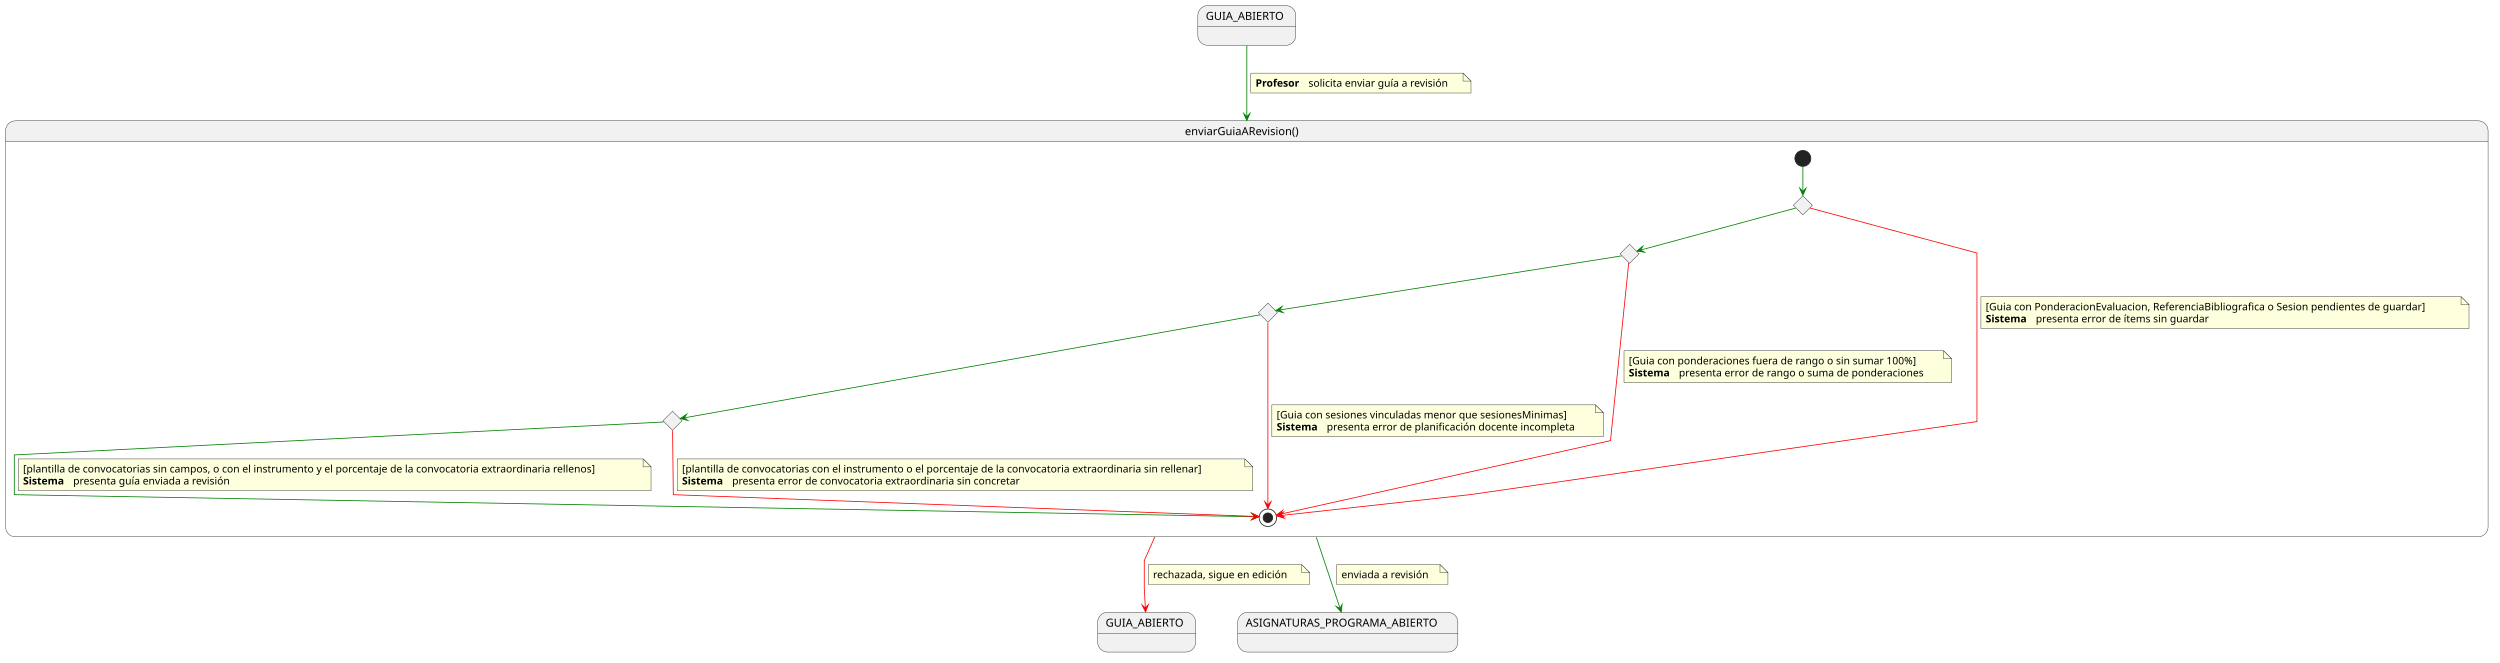
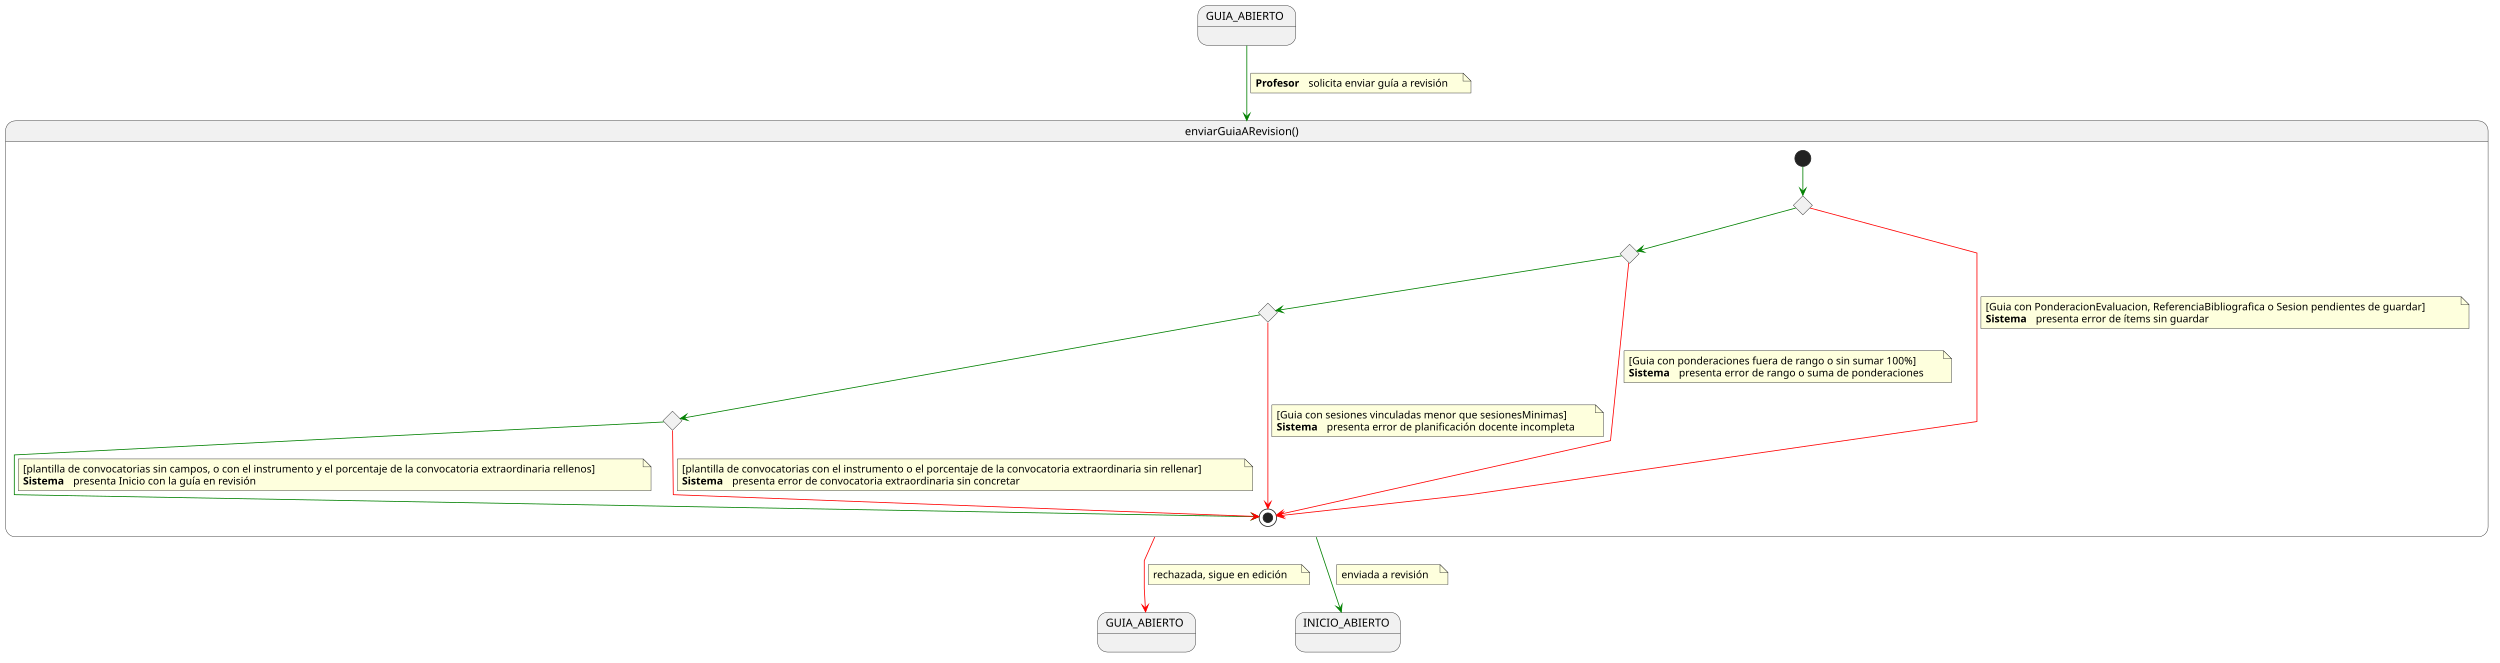
<svg xmlns="http://www.w3.org/2000/svg" version="1.1" data-diagram-type="STATE" style="width:3145px;height:834px;background:#FFFFFF;" width="3145px" height="834px" viewBox="0 0 3145 834" zoomAndPan="magnify" preserveAspectRatio="none" contentStyleType="text/css">
  <defs />
  <g font-family="sans-serif" lengthAdjust="spacing">
    <g class="entity" data-qualified-name="GUIA_ABIERTO" id="ent0001" data-source-line="3">
      <rect x="1506.87" y="7" width="123.257" height="50" fill="#F1F1F1" style="stroke:#181818;stroke-width:0.5;" rx="12.5" ry="12.5" />
      <line x1="1506.87" y1="33.297" x2="1630.127" y2="33.297" style="stroke:#181818;stroke-width:0.5;" />
      <text x="1516.87" y="24.995" fill="#000" font-size="14" textLength="103.257">GUIA_ABIERTO</text>
    </g>
    <g class="entity" data-qualified-name="GUIA_ABIERTO_SALIDA" id="ent0002" data-source-line="4">
      <rect x="1380.87" y="770.3" width="123.257" height="50" fill="#F1F1F1" style="stroke:#181818;stroke-width:0.5;" rx="12.5" ry="12.5" />
      <line x1="1380.87" y1="796.597" x2="1504.127" y2="796.597" style="stroke:#181818;stroke-width:0.5;" />
      <text x="1390.87" y="788.295" fill="#000" font-size="14" textLength="103.257">GUIA_ABIERTO</text>
    </g>
-     <g class="entity" data-qualified-name="ASIGNATURAS_PROGRAMA_ABIERTOS_SALIDA" id="ent0003" data-source-line="5">
-       <rect x="1557.03" y="770.3" width="276.936" height="50" fill="#F1F1F1" style="stroke:#181818;stroke-width:0.5;" rx="12.5" ry="12.5" />
-       <line x1="1557.03" y1="796.597" x2="1833.966" y2="796.597" style="stroke:#181818;stroke-width:0.5;" />
-       <text x="1567.03" y="788.295" fill="#000" font-size="14" textLength="256.936">ASIGNATURAS_PROGRAMA_ABIERTO</text>
+     <g class="entity" data-qualified-name="INICIO_ABIERTO_SALIDA" id="ent0003" data-source-line="5">
+       <rect x="1629.45" y="770.3" width="132.109" height="50" fill="#F1F1F1" style="stroke:#181818;stroke-width:0.5;" rx="12.5" ry="12.5" />
+       <line x1="1629.45" y1="796.597" x2="1761.559" y2="796.597" style="stroke:#181818;stroke-width:0.5;" />
+       <text x="1639.45" y="788.295" fill="#000" font-size="14" textLength="112.109">INICIO_ABIERTO</text>
    </g>
    <g class="entity" data-qualified-name="enviarGuiaARevision" id="ent0004" data-source-line="12">
      <path d="M19.5,152 L3117.5,152 A12.5,12.5 0 0 1 3130,164.5 L3130,178.297 L7,178.297 L7,164.5 A12.5,12.5 0 0 1 19.5,152" fill="#F1F1F1" />
      <rect x="7" y="152" width="3123" height="523.297" fill="none" style="stroke:#181818;stroke-width:0.5;" rx="12.5" ry="12.5" />
      <line x1="7" y1="178.297" x2="3130" y2="178.297" style="stroke:#181818;stroke-width:0.5;" />
      <text x="1490.587" y="169.995" fill="#000" font-size="14" textLength="155.825">enviarGuiaARevision()</text>
      <g class="entity" data-qualified-name="enviarGuiaARevision.c1" id="ent0005">
        <polygon points="2268,246.297,2280,258.297,2268,270.297,2256,258.297,2268,246.297" fill="#F1F1F1" style="stroke:#181818;stroke-width:0.5;stroke-linejoin:miter;stroke-miterlimit:10;" />
      </g>
      <g class="entity" data-qualified-name="enviarGuiaARevision.c2" id="ent0006">
        <polygon points="2050,307.297,2062,319.297,2050,331.297,2038,319.297,2050,307.297" fill="#F1F1F1" style="stroke:#181818;stroke-width:0.5;stroke-linejoin:miter;stroke-miterlimit:10;" />
      </g>
      <g class="entity" data-qualified-name="enviarGuiaARevision.c3" id="ent0007">
        <polygon points="1595,381.297,1607,393.297,1595,405.297,1583,393.297,1595,381.297" fill="#F1F1F1" style="stroke:#181818;stroke-width:0.5;stroke-linejoin:miter;stroke-miterlimit:10;" />
      </g>
      <g class="entity" data-qualified-name="enviarGuiaARevision.c4" id="ent0008">
        <polygon points="846,517.297,858,529.297,846,541.297,834,529.297,846,517.297" fill="#F1F1F1" style="stroke:#181818;stroke-width:0.5;stroke-linejoin:miter;stroke-miterlimit:10;" />
      </g>
      <g class="start_entity" data-qualified-name="enviarGuiaARevision..start.enviarGuiaARevision" id="ent0010" data-source-line="19">
        <ellipse cx="2268" cy="199.297" rx="10" ry="10" fill="#222" style="stroke:#222;stroke-width:1;" />
      </g>
      <g class="end_entity" data-qualified-name="enviarGuiaARevision..end.enviarGuiaARevision" id="ent0012" data-source-line="21">
        <ellipse cx="1595" cy="651.297" rx="11" ry="11" fill="none" style="stroke:#222;stroke-width:1;" />
        <ellipse cx="1595" cy="651.297" rx="6" ry="6" fill="#222" style="stroke:#222;stroke-width:1;" />
      </g>
      <g class="link" data-entity-1="ent0010" data-entity-2="ent0005" id="lnk11" data-source-line="19" data-link-type="dependency">
        <path d="M2268,209.707 C2268,219.577 2268,230.087 2268,240.707" style="stroke:#008000;stroke-width:1;" fill="none" id="*start*enviarGuiaARevision-to-c1" />
        <polygon points="2268,245.707,2272,236.707,2268,240.707,2264,236.707,2268,245.707" fill="#008000" style="stroke:#008000;stroke-width:1;stroke-linejoin:miter;stroke-miterlimit:10;" />
      </g>
      <g class="link" data-entity-1="ent0005" data-entity-2="ent0012" id="lnk13" data-source-line="21" data-link-type="dependency">
        <path d="M2277.13,261.757 C2318.58,272.927 2487,318.297 2487,318.297 C2487,318.297 2487,318.297 2487,530.297 C2487,530.297 1849,622.297 1849,622.297 C1849,622.297 1660.37,643.089 1611.21,648.509" style="stroke:#F00;stroke-width:1;" fill="none" id="c1-to-*end*enviarGuiaARevision" />
        <polygon points="1606.24,649.057,1615.624,652.046,1611.21,648.509,1614.747,644.095,1606.24,649.057" fill="#F00" style="stroke:#F00;stroke-width:1;stroke-linejoin:miter;stroke-miterlimit:10;" />
        <path d="M2492,373.297 L2492,413.297 L3106,413.297 L3106,383.297 L3096,373.297 L2492,373.297" style="stroke:#181818;stroke-width:0.5;" fill="#FEFFDD" />
        <path d="M3096,373.297 L3096,383.297 L3106,383.297 L3096,373.297" style="stroke:#181818;stroke-width:0.5;" fill="#FEFFDD" />
        <text x="2498" y="390.364" fill="#000" font-size="13" textLength="593.347">[Guia con PonderacionEvaluacion, ReferenciaBibliografica o Sesion pendientes de guardar]</text>
        <text x="2498" y="405.497" fill="#000" font-size="13" textLength="58.906" font-weight="700">Sistema</text>
        <text x="2561.039" y="405.497" fill="#000" font-size="13" textLength="232.699">presenta error de ítems sin guardar</text>
      </g>
      <g class="link" data-entity-1="ent0005" data-entity-2="ent0006" id="lnk14" data-source-line="27" data-link-type="dependency">
        <path d="M2258.91,261.757 C2223.45,271.357 2099.476,304.911 2063.956,314.521" style="stroke:#008000;stroke-width:1;" fill="none" id="c1-to-c2" />
        <polygon points="2059.13,315.827,2068.862,317.338,2063.956,314.521,2066.773,309.615,2059.13,315.827" fill="#008000" style="stroke:#008000;stroke-width:1;stroke-linejoin:miter;stroke-miterlimit:10;" />
      </g>
      <g class="link" data-entity-1="ent0006" data-entity-2="ent0012" id="lnk15" data-source-line="29" data-link-type="dependency">
        <path d="M2048.94,330.657 C2044.29,375.937 2026,554.297 2026,554.297 C2026,554.297 1676.9,632.049 1610.53,646.839" style="stroke:#F00;stroke-width:1;" fill="none" id="c2-to-*end*enviarGuiaARevision" />
        <polygon points="1605.65,647.927,1615.305,649.874,1610.53,646.839,1613.565,642.065,1605.65,647.927" fill="#F00" style="stroke:#F00;stroke-width:1;stroke-linejoin:miter;stroke-miterlimit:10;" />
        <path d="M2043,441.297 L2043,481.297 L2455,481.297 L2455,451.297 L2445,441.297 L2043,441.297" style="stroke:#181818;stroke-width:0.5;" fill="#FEFFDD" />
        <path d="M2445,441.297 L2445,451.297 L2455,451.297 L2445,441.297" style="stroke:#181818;stroke-width:0.5;" fill="#FEFFDD" />
        <text x="2049" y="458.364" fill="#000" font-size="13" textLength="389.156">[Guia con ponderaciones fuera de rango o sin sumar 100%]</text>
        <text x="2049" y="473.497" fill="#000" font-size="13" textLength="58.906" font-weight="700">Sistema</text>
        <text x="2112.039" y="473.497" fill="#000" font-size="13" textLength="328.161">presenta error de rango o suma de ponderaciones</text>
      </g>
      <g class="link" data-entity-1="ent0006" data-entity-2="ent0007" id="lnk16" data-source-line="35" data-link-type="dependency">
        <path d="M2040.07,321.867 C1979.9,331.387 1669.539,380.506 1609.739,389.966" style="stroke:#008000;stroke-width:1;" fill="none" id="c2-to-c3" />
        <polygon points="1604.8,390.747,1614.314,393.291,1609.739,389.966,1613.064,385.39,1604.8,390.747" fill="#008000" style="stroke:#008000;stroke-width:1;stroke-linejoin:miter;stroke-miterlimit:10;" />
      </g>
      <g class="link" data-entity-1="ent0007" data-entity-2="ent0008" id="lnk17" data-source-line="37" data-link-type="dependency">
        <path d="M1585.26,396.037 C1503.81,410.617 942.132,511.096 860.672,525.676" style="stroke:#008000;stroke-width:1;" fill="none" id="c3-to-c4" />
        <polygon points="855.75,526.557,865.314,528.909,860.672,525.676,863.904,521.034,855.75,526.557" fill="#008000" style="stroke:#008000;stroke-width:1;stroke-linejoin:miter;stroke-miterlimit:10;" />
      </g>
      <g class="link" data-entity-1="ent0008" data-entity-2="ent0012" id="lnk18" data-source-line="39" data-link-type="dependency">
        <path d="M834.92,530.857 C736.67,535.847 18,572.297 18,572.297 C18,572.297 18,622.297 18,622.297 C18,622.297 1436.831,647.488 1578.651,650.008" style="stroke:#008000;stroke-width:1;" fill="none" id="c4-to-*end*enviarGuiaARevision" />
        <polygon points="1583.65,650.097,1574.722,645.938,1578.651,650.008,1574.58,653.936,1583.65,650.097" fill="#008000" style="stroke:#008000;stroke-width:1;stroke-linejoin:miter;stroke-miterlimit:10;" />
        <path d="M23,577.297 L23,617.297 L819,617.297 L819,587.297 L809,577.297 L23,577.297" style="stroke:#181818;stroke-width:0.5;" fill="#FEFFDD" />
        <path d="M809,577.297 L809,587.297 L819,587.297 L809,577.297" style="stroke:#181818;stroke-width:0.5;" fill="#FEFFDD" />
        <text x="29" y="594.364" fill="#000" font-size="13" textLength="775.734">[plantilla de convocatorias sin campos, o con el instrumento y el porcentaje de la convocatoria extraordinaria rellenos]</text>
        <text x="29" y="609.497" fill="#000" font-size="13" textLength="58.906" font-weight="700">Sistema</text>
-         <text x="92.039" y="609.497" fill="#000" font-size="13" textLength="213.186">presenta guía enviada a revisión</text>
+         <text x="92.039" y="609.497" fill="#000" font-size="13" textLength="247.311">presenta Inicio con la guía en revisión</text>
      </g>
      <g class="link" data-entity-1="ent0008" data-entity-2="ent0012" id="lnk19" data-source-line="45" data-link-type="dependency">
        <path d="M846.12,541.577 C846.39,566.147 847,622.297 847,622.297 C847,622.297 1485.803,646.21 1578.853,649.69" style="stroke:#F00;stroke-width:1;" fill="none" id="c4-to-*end*enviarGuiaARevision-1" />
        <polygon points="1583.85,649.877,1575.006,645.543,1578.853,649.69,1574.707,653.538,1583.85,649.877" fill="#F00" style="stroke:#F00;stroke-width:1;stroke-linejoin:miter;stroke-miterlimit:10;" />
        <path d="M852,577.297 L852,617.297 L1576,617.297 L1576,587.297 L1566,577.297 L852,577.297" style="stroke:#181818;stroke-width:0.5;" fill="#FEFFDD" />
        <path d="M1566,577.297 L1566,587.297 L1576,587.297 L1566,577.297" style="stroke:#181818;stroke-width:0.5;" fill="#FEFFDD" />
        <text x="858" y="594.364" fill="#000" font-size="13" textLength="703.473">[plantilla de convocatorias con el instrumento o el porcentaje de la convocatoria extraordinaria sin rellenar]</text>
        <text x="858" y="609.497" fill="#000" font-size="13" textLength="58.906" font-weight="700">Sistema</text>
        <text x="921.039" y="609.497" fill="#000" font-size="13" textLength="388.026">presenta error de convocatoria extraordinaria sin concretar</text>
      </g>
      <g class="link" data-entity-1="ent0007" data-entity-2="ent0012" id="lnk20" data-source-line="51" data-link-type="dependency">
        <path d="M1595,405.957 C1595,449.097 1595,594.197 1595,634.997" style="stroke:#F00;stroke-width:1;" fill="none" id="c3-to-*end*enviarGuiaARevision" />
        <polygon points="1595,639.997,1599,630.997,1595,634.997,1591,630.997,1595,639.997" fill="#F00" style="stroke:#F00;stroke-width:1;stroke-linejoin:miter;stroke-miterlimit:10;" />
        <path d="M1600,509.297 L1600,549.297 L2017,549.297 L2017,519.297 L2007,509.297 L1600,509.297" style="stroke:#181818;stroke-width:0.5;" fill="#FEFFDD" />
        <path d="M2007,509.297 L2007,519.297 L2017,519.297 L2007,509.297" style="stroke:#181818;stroke-width:0.5;" fill="#FEFFDD" />
        <text x="1606" y="526.364" fill="#000" font-size="13" textLength="390.679">[Guia con sesiones vinculadas menor que sesionesMinimas]</text>
        <text x="1606" y="541.497" fill="#000" font-size="13" textLength="58.906" font-weight="700">Sistema</text>
        <text x="1669.039" y="541.497" fill="#000" font-size="13" textLength="333.728">presenta error de planificación docente incompleta</text>
      </g>
    </g>
    <g class="link" data-entity-1="ent0001" data-entity-2="ent0004" id="lnk9" data-source-line="7" data-link-type="dependency">
      <path d="M1568.5,57.33 C1568.5,78.93 1568.5,108.01 1568.5,146.7" style="stroke:#008000;stroke-width:1;" fill="none" id="GUIA_ABIERTO-to-enviarGuiaARevision" />
      <polygon points="1568.5,151.7,1572.5,142.7,1568.5,146.7,1564.5,142.7,1568.5,151.7" fill="#008000" style="stroke:#008000;stroke-width:1;stroke-linejoin:miter;stroke-miterlimit:10;" />
      <path d="M1573.5,92 L1573.5,117 L1850.5,117 L1850.5,102 L1840.5,92 L1573.5,92" style="stroke:#181818;stroke-width:0.5;" fill="#FEFFDD" />
      <path d="M1840.5,92 L1840.5,102 L1850.5,102 L1840.5,92" style="stroke:#181818;stroke-width:0.5;" fill="#FEFFDD" />
      <text x="1579.5" y="109.067" fill="#000" font-size="13" textLength="62.423" font-weight="700">Profesor</text>
      <text x="1646.055" y="109.067" fill="#000" font-size="13" textLength="190.417">solicita enviar guía a revisión</text>
    </g>
    <g class="link" data-entity-1="ent0004" data-entity-2="ent0003" id="lnk21" data-source-line="58" data-link-type="dependency">
-       <path d="M1655.84,675.74 C1668.78,714.41 1678.583,743.729 1685.803,765.299" style="stroke:#008000;stroke-width:1;" fill="none" id="enviarGuiaARevision-to-ASIGNATURAS_PROGRAMA_ABIERTOS_SALIDA" />
+       <path d="M1655.84,675.74 C1668.78,714.41 1678.583,743.729 1685.803,765.299" style="stroke:#008000;stroke-width:1;" fill="none" id="enviarGuiaARevision-to-INICIO_ABIERTO_SALIDA" />
      <polygon points="1687.39,770.04,1688.326,760.236,1685.803,765.299,1680.74,762.775,1687.39,770.04" fill="#008000" style="stroke:#008000;stroke-width:1;stroke-linejoin:miter;stroke-miterlimit:10;" />
      <path d="M1681.5,710.3 L1681.5,735.3 L1821.5,735.3 L1821.5,720.3 L1811.5,710.3 L1681.5,710.3" style="stroke:#181818;stroke-width:0.5;" fill="#FEFFDD" />
      <path d="M1811.5,710.3 L1811.5,720.3 L1821.5,720.3 L1811.5,710.3" style="stroke:#181818;stroke-width:0.5;" fill="#FEFFDD" />
      <text x="1687.5" y="727.367" fill="#000" font-size="13" textLength="119.184">enviada a revisión</text>
    </g>
    <g class="link" data-entity-1="ent0004" data-entity-2="ent0002" id="lnk22" data-source-line="63" data-link-type="dependency">
      <path d="M1452.7,675.56 C1444.57,693.88 1439.5,705.3 1439.5,705.3 C1439.5,705.3 1439.5,740.3 1439.5,740.3 C1439.5,740.3 1440.074,750.548 1440.864,764.838" style="stroke:#F00;stroke-width:1;" fill="none" id="enviarGuiaARevision-to-GUIA_ABIERTO_SALIDA" />
      <polygon points="1441.14,769.83,1444.637,760.623,1440.864,764.838,1436.649,761.065,1441.14,769.83" fill="#F00" style="stroke:#F00;stroke-width:1;stroke-linejoin:miter;stroke-miterlimit:10;" />
      <path d="M1444.5,710.3 L1444.5,735.3 L1647.5,735.3 L1647.5,720.3 L1637.5,710.3 L1444.5,710.3" style="stroke:#181818;stroke-width:0.5;" fill="#FEFFDD" />
      <path d="M1637.5,710.3 L1637.5,720.3 L1647.5,720.3 L1637.5,710.3" style="stroke:#181818;stroke-width:0.5;" fill="#FEFFDD" />
      <text x="1450.5" y="727.367" fill="#000" font-size="13" textLength="182.159">rechazada, sigue en edición</text>
    </g>
  </g>
</svg>
